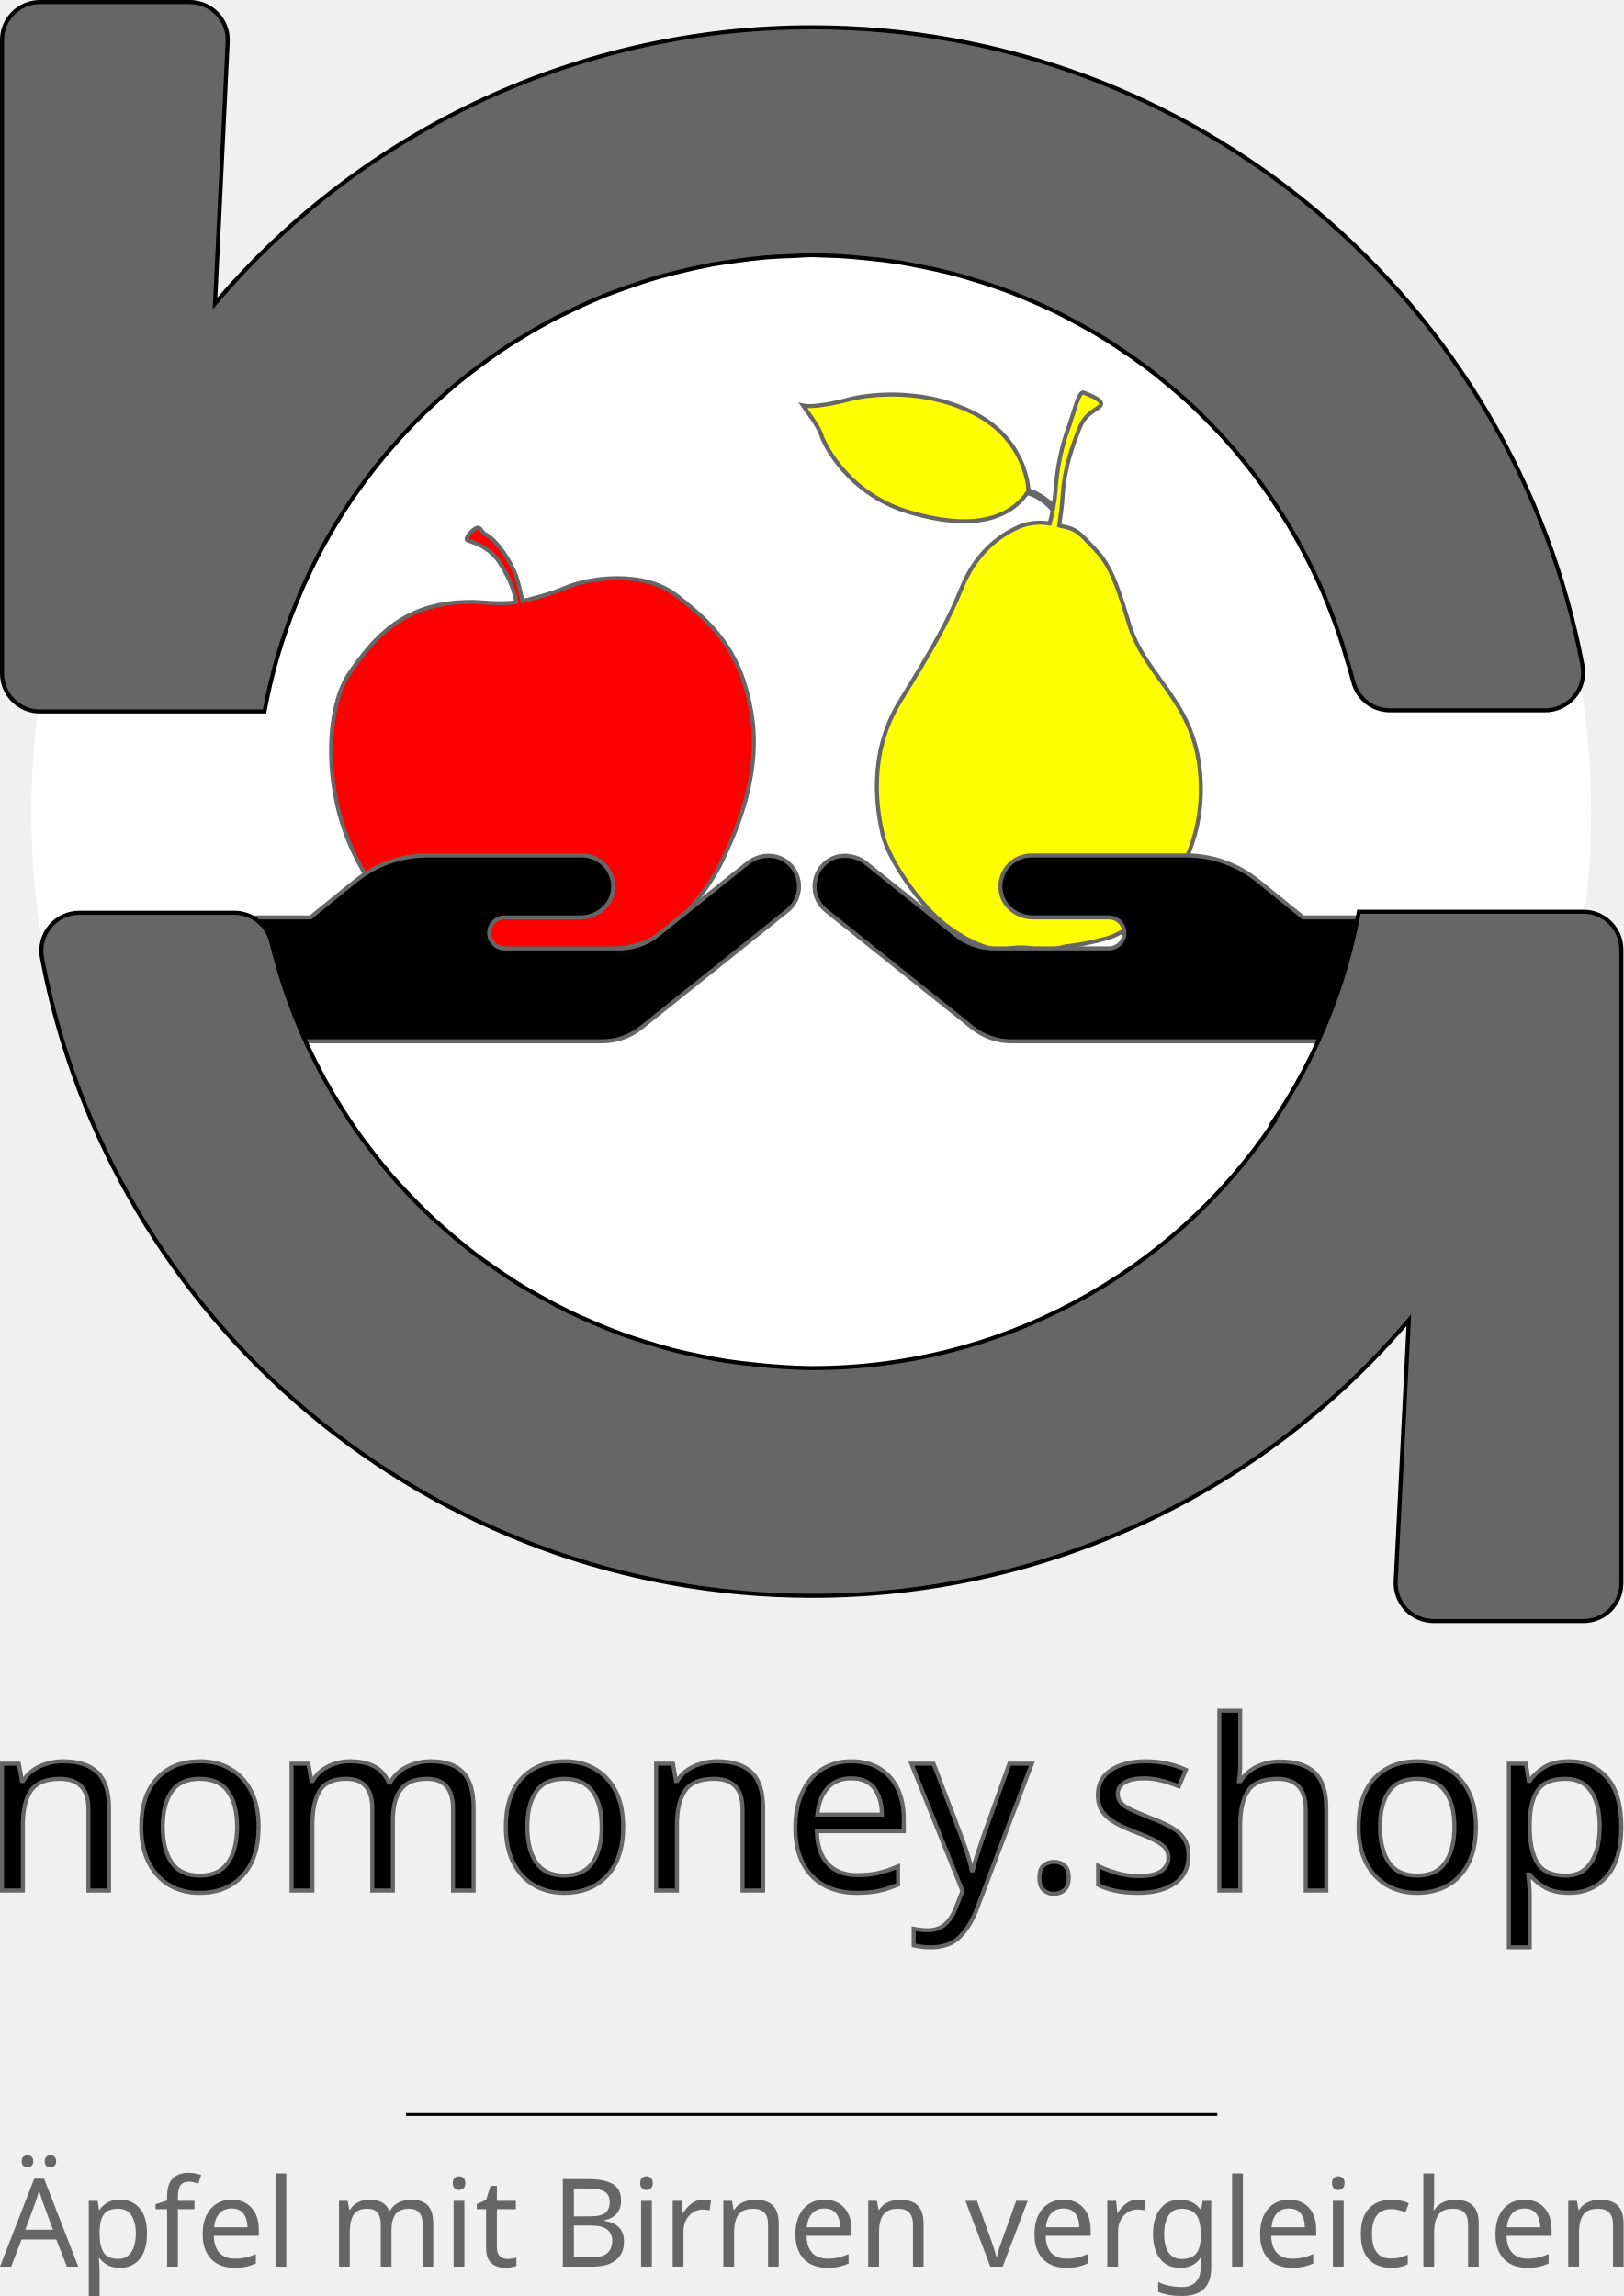
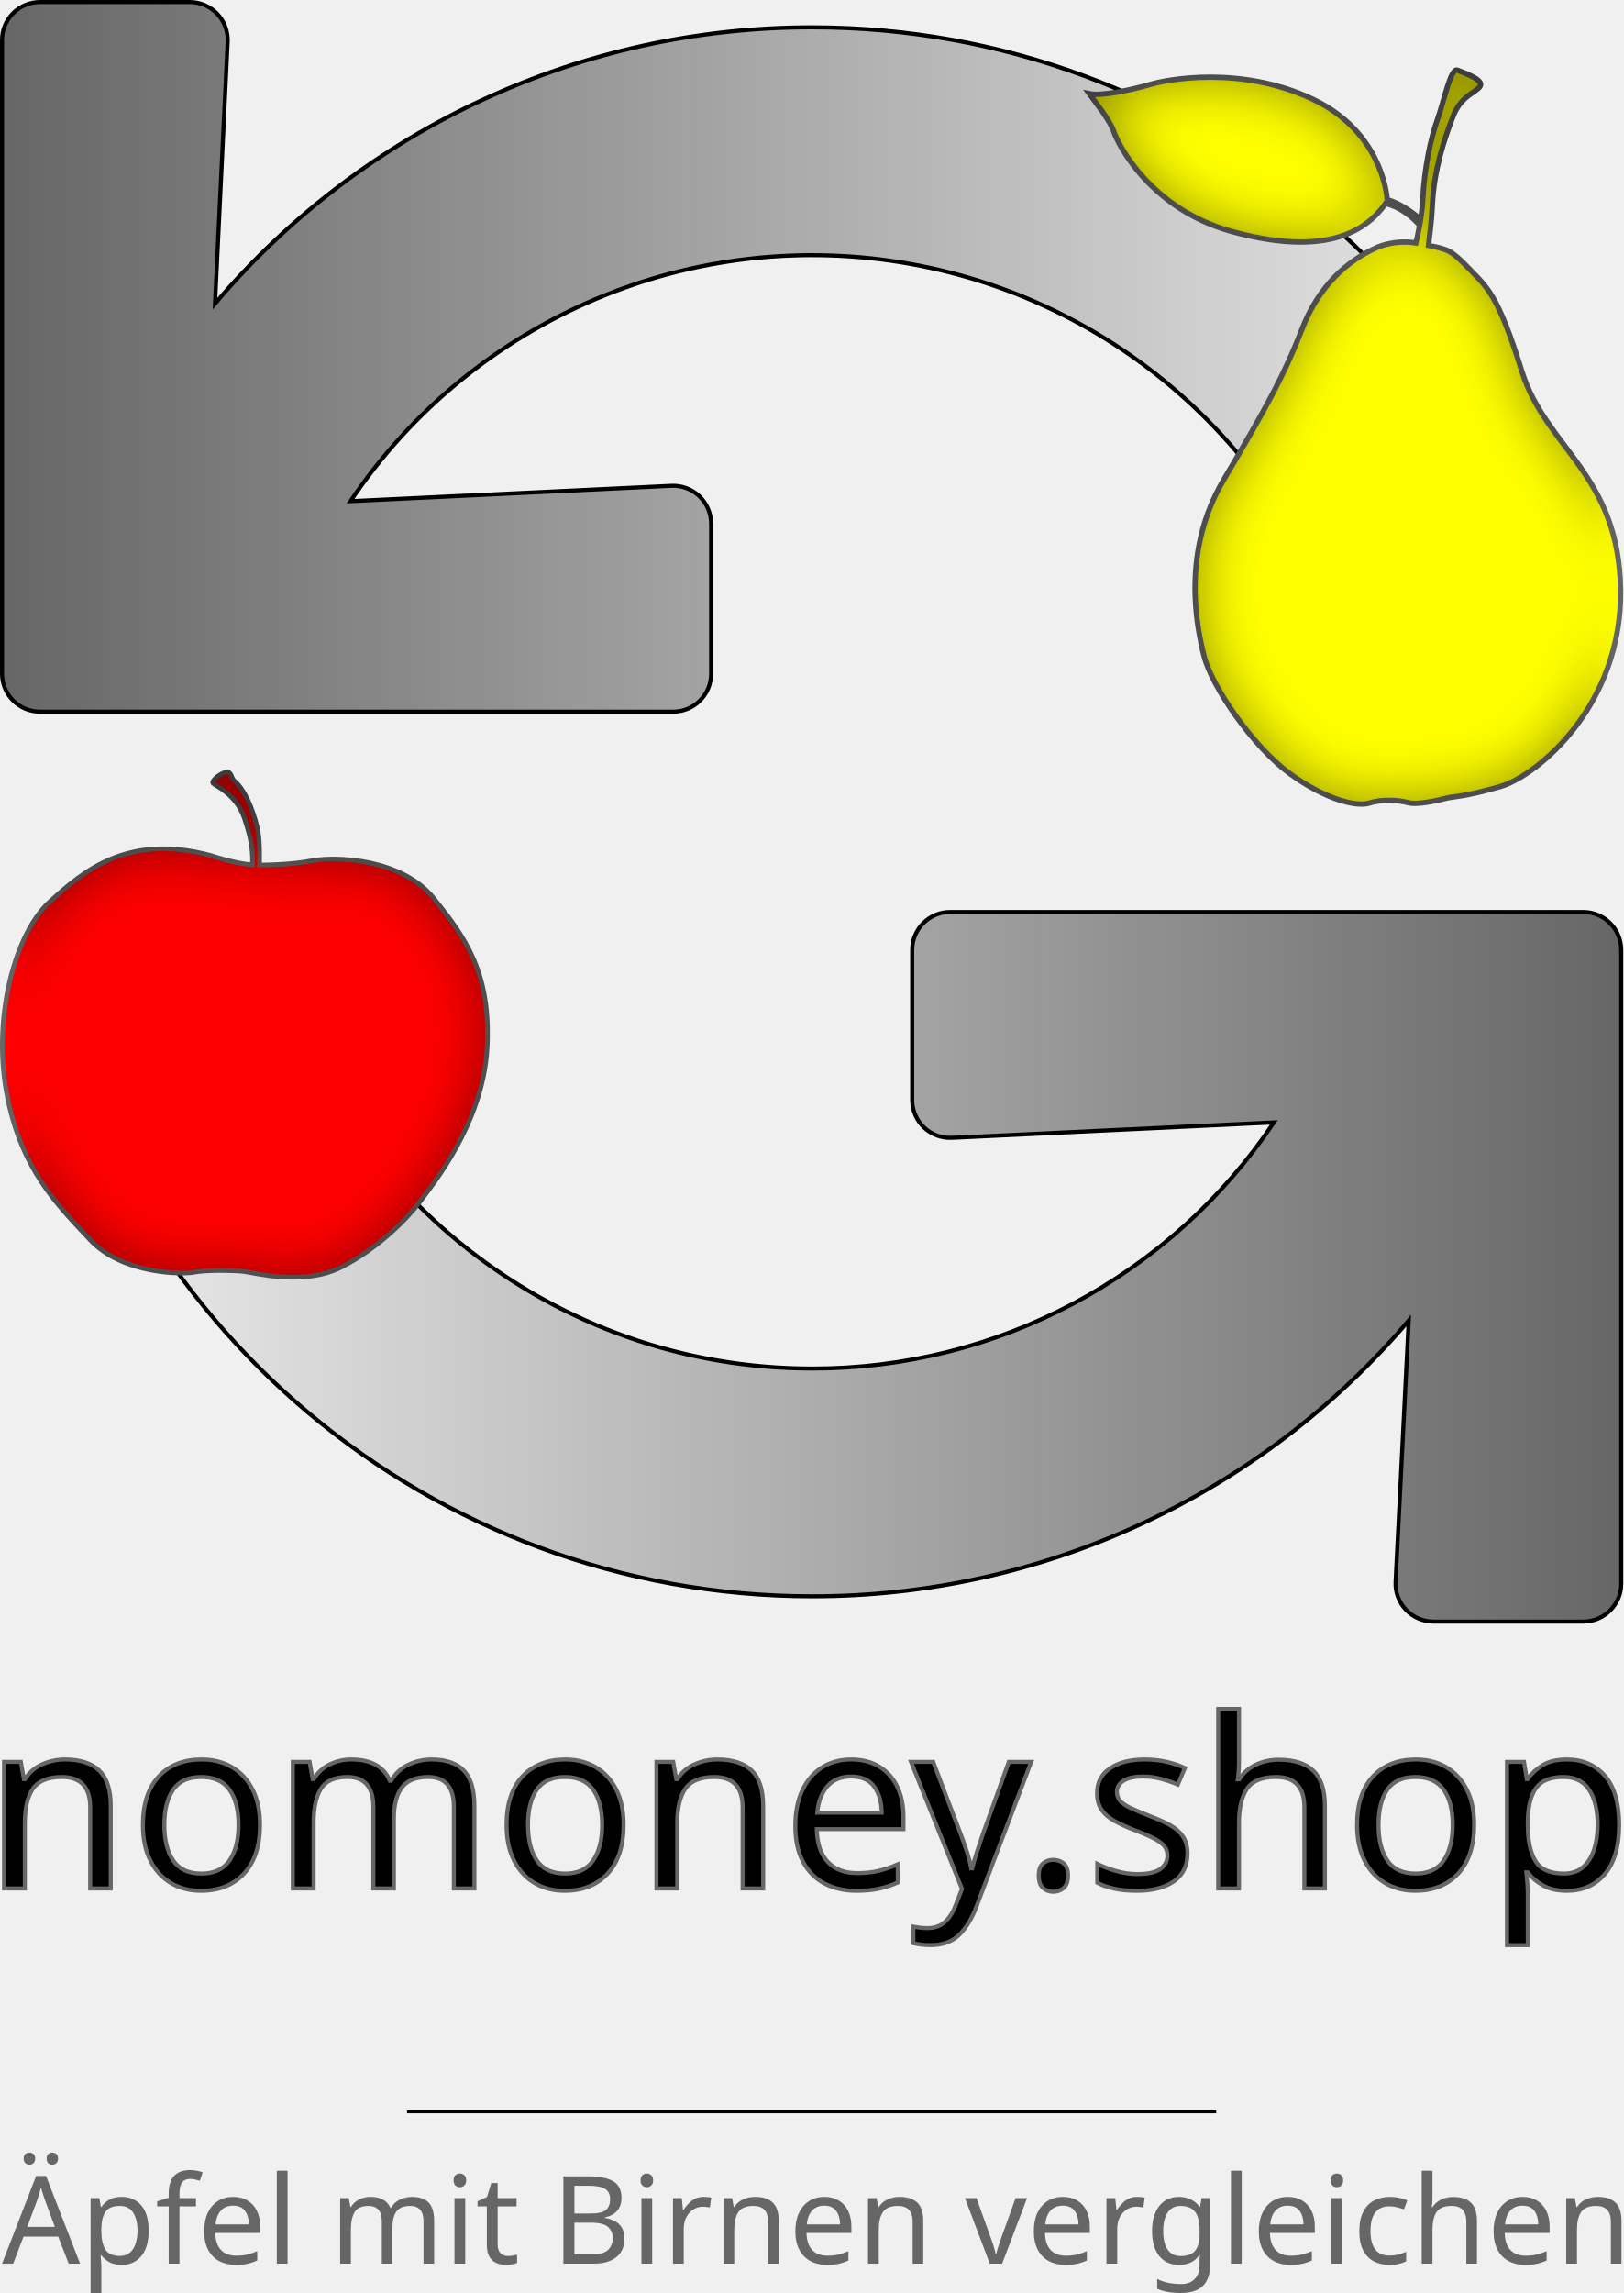
- <svg xmlns="http://www.w3.org/2000/svg" width="2001.101" height="2830.669" viewBox="0 0 529.458 748.948" version="1.1" id="svg8">
-   <defs id="defs2" />
-   <g id="layer1" transform="translate(0.145693,232.3124)" style="display:none" />
-   <g id="layer4" transform="translate(0.145693,0.145707)" style="display:inline">
-     <circle style="display:inline;opacity:1;fill:#ffffff;fill-opacity:1;fill-rule:nonzero;stroke:none;stroke-width:1.274;stroke-miterlimit:4;stroke-dasharray:none;stroke-opacity:1" id="path3652" cx="264.424" cy="264.857" r="254.351" />
+ <svg xmlns="http://www.w3.org/2000/svg" xmlns:xlink="http://www.w3.org/1999/xlink" id="svg8" version="1.1" viewBox="0 0 530.781 749.609" height="2833.169" width="2006.101">
+   <defs id="defs2">
+     <linearGradient id="linearGradient913">
+       <stop style="stop-color:#666666;stop-opacity:0;" offset="0" id="stop911" />
+       <stop style="stop-color:#666666;stop-opacity:1;" offset="1" id="stop909" />
+     </linearGradient>
+     <linearGradient id="linearGradient897">
+       <stop style="stop-color:#666666;stop-opacity:1;" offset="0" id="stop893" />
+       <stop style="stop-color:#666666;stop-opacity:0;" offset="1" id="stop895" />
+     </linearGradient>
+     <linearGradient id="linearGradient877">
+       <stop style="stop-color:#ffffff;stop-opacity:1;" offset="0" id="stop873" />
+       <stop style="stop-color:#ffffff;stop-opacity:0;" offset="1" id="stop875" />
+     </linearGradient>
+     <linearGradient id="linearGradient876">
+       <stop id="stop872" offset="0" style="stop-color:#ffffff;stop-opacity:1;" />
+       <stop id="stop874" offset="1" style="stop-color:#ffffff;stop-opacity:0;" />
+     </linearGradient>
+     <radialGradient gradientTransform="matrix(1,-7.7618855e-6,-7.2182648e-8,1,-0.050978,-0.08284467)" gradientUnits="userSpaceOnUse" r="181.499" fy="264.446" fx="265.315" cy="264.446" cx="265.315" id="radialGradient878" xlink:href="#linearGradient876" />
+     <linearGradient xlink:href="#linearGradient897" id="linearGradient899" x1="-0.661" y1="116" x2="517.62" y2="116" gradientUnits="userSpaceOnUse" />
+     <linearGradient xlink:href="#linearGradient913" id="linearGradient907" x1="12.179" y1="413.468" x2="530.12" y2="413.468" gradientUnits="userSpaceOnUse" />
+     <filter style="color-interpolation-filters:sRGB" id="filter875">
+       <feMorphology radius="4" in="SourceGraphic" result="result0" id="feMorphology869" />
+       <feGaussianBlur in="result0" stdDeviation="8" result="result91" id="feGaussianBlur871" />
+       <feComposite operator="in" in="SourceGraphic" in2="result91" id="feComposite873" />
+     </filter>
+     <filter style="color-interpolation-filters:sRGB" id="filter883">
+       <feMorphology radius="4" in="SourceGraphic" result="result0" id="feMorphology877" />
+       <feGaussianBlur in="result0" stdDeviation="8" result="result91" id="feGaussianBlur879" />
+       <feComposite operator="in" in="SourceGraphic" in2="result91" id="feComposite881" />
+     </filter>
+     <filter style="color-interpolation-filters:sRGB" id="filter1591">
+       <feFlood flood-opacity="0.498" flood-color="rgb(0,0,0)" result="flood" id="feFlood1581" />
+       <feComposite in="flood" in2="SourceGraphic" operator="out" result="composite1" id="feComposite1583" />
+       <feGaussianBlur in="composite1" stdDeviation="9.986" result="blur" id="feGaussianBlur1585" />
+       <feOffset dx="0" dy="0" result="offset" id="feOffset1587" />
+       <feComposite in="offset" in2="SourceGraphic" operator="atop" result="composite2" id="feComposite1589" />
+     </filter>
+     <filter style="color-interpolation-filters:sRGB" id="filter1603">
+       <feFlood flood-opacity="0.498" flood-color="rgb(0,0,0)" result="flood" id="feFlood1593" />
+       <feComposite in="flood" in2="SourceGraphic" operator="out" result="composite1" id="feComposite1595" />
+       <feGaussianBlur in="composite1" stdDeviation="10" result="blur" id="feGaussianBlur1597" />
+       <feOffset dx="0" dy="0" result="offset" id="feOffset1599" />
+       <feComposite in="offset" in2="SourceGraphic" operator="atop" result="composite2" id="feComposite1601" />
+     </filter>
+     <filter style="color-interpolation-filters:sRGB;" id="filter1309">
+       <feFlood flood-opacity="0.498" flood-color="rgb(0,0,0)" result="flood" id="feFlood1299" />
+       <feComposite in="flood" in2="SourceGraphic" operator="out" result="composite1" id="feComposite1301" />
+       <feGaussianBlur in="composite1" stdDeviation="10" result="blur" id="feGaussianBlur1303" />
+       <feOffset dx="0" dy="0" result="offset" id="feOffset1305" />
+       <feComposite in="offset" in2="SourceGraphic" operator="atop" result="composite2" id="feComposite1307" />
+     </filter>
+     <filter style="color-interpolation-filters:sRGB;" id="filter1321">
+       <feFlood flood-opacity="0.498" flood-color="rgb(0,0,0)" result="flood" id="feFlood1311" />
+       <feComposite in="flood" in2="SourceGraphic" operator="out" result="composite1" id="feComposite1313" />
+       <feGaussianBlur in="composite1" stdDeviation="10" result="blur" id="feGaussianBlur1315" />
+       <feOffset dx="0" dy="0" result="offset" id="feOffset1317" />
+       <feComposite in="offset" in2="SourceGraphic" operator="atop" result="composite2" id="feComposite1319" />
+     </filter>
+   </defs>
+   <g id="layer10" style="display:inline" transform="translate(0.6614583,0.6614583)">
+     <text xml:space="preserve" style="font-style:normal;font-weight:normal;font-size:77.21px;line-height:1.25;font-family:sans-serif;letter-spacing:0px;word-spacing:0px;display:inline;fill:#000000;fill-opacity:1;stroke:#666666;stroke-width:1.323;stroke-miterlimit:4;stroke-dasharray:none" x="-5.901" y="616.688" id="text2541-8">
+       <tspan id="tspan2539-0" x="-5.901" y="616.688" style="font-style:normal;font-variant:normal;font-weight:normal;font-stretch:normal;font-family:'Noto Sans';-inkscape-font-specification:'Noto Sans';fill:#000000;stroke:#666666;stroke-width:1.323;stroke-miterlimit:4;stroke-dasharray:none" dy="0 0 0 0 0 0 0 0 22.975">nomoney.shop</tspan>
+     </text>
  </g>
-   <g id="layer3" transform="translate(0.145693,0.145707)" style="display:inline">
-     <path style="fill:#ffff00;stroke:#666666;stroke-width:1.323;stroke-miterlimit:4;stroke-dasharray:none" d="m 277.047,130.07 c 3.912,-1.082 22.355,-4.406 40.152,4.392 16.464,8.141 17.956,23.106 18.089,25.303 3.343,0.96 6.651,3.644 8.193,5.027 0.296,-1.701 0.527,-3.432 0.637,-5.086 0.492,-7.379 2.142,-14.778 3.985,-19.664 1.842,-4.888 3.494,-12.829 5.191,-12.121 1.697,0.705 6.678,2.516 5.518,4.133 -1.155,1.617 -4.735,2.175 -6.828,7.324 -2.093,5.148 -4.982,12.979 -5.54,22.036 -0.251,4.064 -0.82,7.388 -1.133,9.871 4.895,1.099 5.618,1.28 9.808,5.768 4.672,4.998 7.183,6.628 12.825,25.871 5.636,19.241 23.686,26.036 23.562,54.746 -0.12,28.711 -21.48,45.748 -30.642,48.255 -9.163,2.51 -11.91,2.265 -13.743,2.72 -1.833,0.455 -7.103,1.588 -9.386,0.887 -2.289,-0.705 -6.632,-0.961 -9.613,-0.045 -2.981,0.915 -10.75,-0.974 -19.644,-7.726 -8.898,-6.755 -18.902,-21.846 -20.699,-29.497 -1.801,-7.647 -5.154,-26.185 5.678,-43.733 10.827,-17.552 15.671,-26.094 20.066,-36.958 4.394,-10.863 11.741,-16.85 18.62,-19.831 0,0 4.112,-2.107 10.067,-1.125 0.351,-1.346 0.696,-2.83 1.002,-4.37 -3.344,-3.878 -6.624,-5.141 -8.394,-5.54 -6.338,8.894 -18.602,12.049 -38.305,6.25 -20.195,-5.939 -27.933,-22.367 -28.797,-25.203 -0.865,-2.84 -4.445,-7.414 -5.974,-9.622 3.293,0.764 11.39,-0.978 15.307,-2.064" id="path865" />
-     <path style="fill:#ff0000;stroke:#666666;stroke-width:1.323;stroke-miterlimit:4;stroke-dasharray:none" d="m 113.996,219.251 c 7.487,-10.654 17.496,-24.038 42.04,-22.969 0,0 7.212,0.767 12.2,0.031 -0.893,-5.738 -3.964,-10.545 -5.12,-12.518 -3.739,-6.196 -10.168,-7.268 -10.871,-7.744 -0.733,-0.492 1.041,-2.841 2.642,-3.787 1.599,-0.949 1.885,0.863 2.935,1.677 4.354,2.086 8.563,9.381 9.998,12.903 1.167,2.863 1.853,6.574 2.443,9.068 2.629,-0.598 9.158,-2.193 14.245,-4.418 6.516,-2.853 24.983,-6.162 36.285,2.831 11.305,8.99 20.776,17.406 24.234,38.65 3.46,21.237 -6.947,41.601 -9.205,46.705 -2.256,5.099 -8.574,15.526 -17.915,23.187 -9.34,7.657 -23.888,6.88 -27.006,7.24 -3.115,0.355 -10.703,1.954 -13.633,3.271 -2.929,1.315 -19.776,5.085 -30.948,-2.561 -11.169,-7.652 -23.739,-15.279 -32.446,-35.841 -8.714,-20.562 -7.361,-45.07 0.122,-55.725" id="path867" />
-     <path id="path985" d="m 257.063,281.457 c -3.726,-3.378 -9.536,-3.157 -13.451,0 l -29.175,23.334 c -3.568,2.873 -8.02,4.42 -12.63,4.42 h -37.353 c -2.779,0 -5.052,-2.273 -5.052,-5.052 0,-2.779 2.273,-5.052 5.052,-5.052 h 24.723 c 5.02,0 9.693,-3.442 10.514,-8.399 1.042,-6.315 -3.821,-11.809 -9.978,-11.809 h -50.519 c -8.525,0 -16.766,2.936 -23.397,8.304 l -14.682,11.904 H 83.624 c -2.779,0 -5.052,2.273 -5.052,5.052 v 30.312 c 0,2.779 2.273,5.052 5.052,5.052 H 196.282 c 4.578,0 9.03,-1.547 12.63,-4.42 l 47.741,-38.205 c 4.799,-3.821 5.178,-11.146 0.41,-15.44 z" style="fill:currentColor;stroke:#666666;stroke-width:1.323;stroke-miterlimit:4;stroke-dasharray:none" />
-     <path id="path985-3" d="m 268.897,281.457 c 3.726,-3.378 9.536,-3.157 13.451,0 l 29.175,23.334 c 3.568,2.873 8.02,4.42 12.63,4.42 h 37.353 c 2.779,0 5.052,-2.273 5.052,-5.052 0,-2.779 -2.273,-5.052 -5.052,-5.052 h -24.723 c -5.02,0 -9.693,-3.442 -10.514,-8.399 -1.042,-6.315 3.821,-11.809 9.978,-11.809 h 50.519 c 8.525,0 16.766,2.936 23.397,8.304 l 14.682,11.904 h 17.492 c 2.779,0 5.052,2.273 5.052,5.052 v 30.312 c 0,2.779 -2.273,5.052 -5.052,5.052 H 329.678 c -4.578,0 -9.03,-1.547 -12.63,-4.42 l -47.741,-38.205 c -4.799,-3.821 -5.178,-11.146 -0.41,-15.44 z" style="fill:currentColor;stroke:#666666;stroke-width:1.323;stroke-miterlimit:4;stroke-dasharray:none" />
+   <g id="layer11" style="display:inline" transform="translate(0.6614583,0.6614583)">
+     <text xml:space="preserve" style="font-style:normal;font-weight:normal;font-size:39.983px;line-height:1.25;font-family:sans-serif;letter-spacing:0px;word-spacing:0px;display:inline;fill:#666666;fill-opacity:1;stroke:none;stroke-width:1" x="5.958378e-08" y="739.352" id="text2243">
+       <tspan id="tspan2241" x="5.958378e-08" y="739.352" style="font-style:normal;font-variant:normal;font-weight:normal;font-stretch:normal;font-family:'Noto Sans';-inkscape-font-specification:'Noto Sans';fill:#666666;stroke-width:1">Äpfel mit Birnen vergleichen</tspan>
+     </text>
+     <path style="fill:#000000;fill-rule:evenodd;stroke:#000000;stroke-width:0.935;stroke-linecap:butt;stroke-linejoin:miter;stroke-miterlimit:4;stroke-dasharray:none;stroke-opacity:1" d="M 132.437,689.731 H 397.021" id="path2323" />
  </g>
-   <g id="layer2" transform="translate(0.145693,0.145707)" style="display:inline">
-     <g id="g1045" transform="matrix(-0.5955845,0,0,0.5955845,843.8144,370.4067)" style="fill:#666666;stroke:#000000;stroke-width:2.221;stroke-miterlimit:4;stroke-dasharray:none">
-       <path style="fill:#666666;stroke:#000000;stroke-width:8.395;stroke-miterlimit:4;stroke-dasharray:none" d="m 2298.525,-496.488 a 78.551,78.551 0 0 0 -78.418,82.283 l 26.184,541.803 A 1617.884,1617.884 0 0 0 1010.293,-444.121 c -792.708,0 -1452.665,568.97 -1594.188,1321.094 a 78.551,78.551 0 0 0 77.242,92.82 h 321.076 a 78.551,78.551 0 0 0 76.391,-60.615 1151.489,1151.489 0 0 1 16.908,-57.402 1151.835,1151.835 0 0 1 5.914,-20.082 1151.489,1151.489 0 0 1 32.242,-88.33 1151.835,1151.835 0 0 1 7.977,-19.602 1151.489,1151.489 0 0 1 40.662,-84.178 1151.835,1151.835 0 0 1 10.236,-19.355 1151.489,1151.489 0 0 1 48.305,-78.787 1151.835,1151.835 0 0 1 12.809,-19.279 1151.489,1151.489 0 0 1 55.014,-72.363 1151.835,1151.835 0 0 1 15.729,-19.195 1151.489,1151.489 0 0 1 60.586,-65.035 1151.835,1151.835 0 0 1 19.133,-19.094 1151.489,1151.489 0 0 1 64.898,-57.012 1151.835,1151.835 0 0 1 23.002,-18.768 1151.489,1151.489 0 0 1 67.891,-48.549 1151.835,1151.835 0 0 1 27.318,-18.066 1151.489,1151.489 0 0 1 69.492,-39.863 1151.835,1151.835 0 0 1 32.098,-16.889 1151.489,1151.489 0 0 1 69.699,-31.191 1151.835,1151.835 0 0 1 37.203,-15.049 1151.489,1151.489 0 0 1 68.621,-22.801 1151.835,1151.835 0 0 1 42.518,-12.426 1151.489,1151.489 0 0 1 66.33,-14.887 1151.835,1151.835 0 0 1 47.877,-8.93 1151.489,1151.489 0 0 1 62.947,-7.641 1151.835,1151.835 0 0 1 58.977,-4.986 1151.489,1151.489 0 0 1 30.457,-1.078 1151.835,1151.835 0 0 1 25.75,-0.912 1151.835,1151.835 0 0 1 38.258,1.914 1151.489,1151.489 0 0 1 54.93,2.748 1151.835,1151.835 0 0 1 63.02,7.32 1151.489,1151.489 0 0 1 49.279,7.449 1151.835,1151.835 0 0 1 67.068,14.693 1151.489,1151.489 0 0 1 43.184,11.025 1151.835,1151.835 0 0 1 70.309,22.961 1151.489,1151.489 0 0 1 36.895,13.467 1151.835,1151.835 0 0 1 72.5,32 1151.489,1151.489 0 0 1 30.617,14.789 1151.835,1151.835 0 0 1 73.469,41.643 1151.489,1151.489 0 0 1 24.588,15.074 1151.835,1151.835 0 0 1 73.125,51.729 1151.489,1151.489 0 0 1 18.91,14.375 1151.835,1151.835 0 0 1 71.295,61.982 1151.489,1151.489 0 0 1 13.875,12.926 1151.835,1151.835 0 0 1 67.967,72.209 1151.489,1151.489 0 0 1 9.451,10.758 1151.835,1151.835 0 0 1 63.141,82.178 1151.489,1151.489 0 0 1 9.662,13.51 1151.835,1151.835 0 0 1 180.975,439.906 h 464.684 a 78.551,78.551 0 0 0 78.551,-78.551 V -417.938 a 78.551,78.551 0 0 0 -78.551,-78.551 z M -585.793,1386.57 a 78.551,78.551 0 0 0 -78.551,78.551 v 1311.34 a 78.551,78.551 0 0 0 78.551,78.551 h 309.949 a 78.551,78.551 0 0 0 78.551,-82.477 l -27.166,-540.496 A 1617.95,1617.95 0 0 0 1010.293,2802.644 c 792.774,0 1452.732,-568.968 1594.254,-1321.092 a 78.551,78.551 0 0 0 -77.242,-92.822 h -321.076 a 78.551,78.551 0 0 0 -76.391,60.615 1151.162,1151.162 0 0 1 -0.678,2.305 1151.835,1151.835 0 0 1 -30.908,105.109 1151.162,1151.162 0 0 1 -2.955,8.094 1151.835,1151.835 0 0 1 -39.387,96.92 1151.162,1151.162 0 0 1 -5.951,12.318 1151.835,1151.835 0 0 1 -46.471,87.969 1151.162,1151.162 0 0 1 -9.879,16.111 1151.835,1151.835 0 0 1 -52.123,78.523 1151.162,1151.162 0 0 1 -14.617,19.23 1151.835,1151.835 0 0 1 -56.363,68.848 1151.162,1151.162 0 0 1 -20.086,21.561 1151.835,1151.835 0 0 1 -59.18,59.107 1151.162,1151.162 0 0 1 -26.139,22.961 1151.835,1151.835 0 0 1 -60.688,49.561 1151.162,1151.162 0 0 1 -32.553,23.277 1151.835,1151.835 0 0 1 -60.99,40.379 1151.162,1151.162 0 0 1 -39.184,22.477 1151.835,1151.835 0 0 1 -60.221,31.717 1151.162,1151.162 0 0 1 -45.744,20.473 1151.835,1151.835 0 0 1 -58.557,23.715 1151.162,1151.162 0 0 1 -52.057,17.297 1151.835,1151.835 0 0 1 -56.195,16.451 1151.162,1151.162 0 0 1 -57.869,12.988 1151.835,1151.835 0 0 1 -53.254,9.955 1151.162,1151.162 0 0 1 -63.06,7.654 1151.835,1151.835 0 0 1 -55.213,4.693 1151.162,1151.162 0 0 1 -59.225,2.301 1149.525,1149.525 0 0 1 -955.701,-509.269 l 2.295,0.109 A 1151.835,1151.835 0 0 1 -121.08,1386.57 Z" transform="matrix(0.2645833,0,0,0.2645833,704.941,-489.6929)" id="path1030" />
+   <g transform="translate(0.6614583,0.6614583)" style="display:inline" id="g861">
+     <g id="g859" style="display:inline;fill:#666666;stroke:#000000">
+       <path id="path855" d="m 73.783,12.999 -4.136,85.592 A 255.588,255.588 0 0 1 264.905,8.273 c 125.229,0 229.487,89.884 251.844,208.702 a 12.409,12.409 0 0 1 -12.202,14.664 h -50.723 a 12.409,12.409 0 0 1 -12.068,-9.576 181.908,181.908 0 0 0 -327.809,-58.882 l 104.92,-5.026 a 12.409,12.409 0 0 1 12.999,12.409 v 49.027 a 12.409,12.409 0 0 1 -12.409,12.409 H 12.409 A 12.409,12.409 0 0 1 0,219.591 V 12.409 A 12.409,12.409 0 0 1 12.409,0 h 48.985 a 12.409,12.409 0 0 1 12.388,12.999 z" style="display:inline;fill:url(#linearGradient899);fill-opacity:1;stroke:#000000;stroke-width:1.323;stroke-miterlimit:4;stroke-dasharray:none" />
+       <path id="path857" d="m 264.905,446.73 a 181.598,181.598 0 0 0 150.978,-80.453 l -105.271,5.036 a 12.409,12.409 0 0 1 -12.999,-12.409 v -49.016 a 12.409,12.409 0 0 1 12.409,-12.409 h 207.026 a 12.409,12.409 0 0 1 12.409,12.409 v 207.161 a 12.409,12.409 0 0 1 -12.409,12.409 h -48.965 a 12.409,12.409 0 0 1 -12.409,-13.03 l 4.292,-85.385 a 255.598,255.598 0 0 1 -195.062,90.142 c -125.24,0 -229.497,-89.884 -251.855,-208.702 a 12.409,12.409 0 0 1 12.202,-14.664 h 50.722 a 12.409,12.409 0 0 1 12.068,9.576 181.856,181.856 0 0 0 176.862,139.334 z" style="display:inline;fill:url(#linearGradient907);fill-opacity:1;fill-rule:nonzero;stroke:#000000;stroke-width:1.323;stroke-miterlimit:4;stroke-dasharray:none;stroke-opacity:1" />
    </g>
-     <text xml:space="preserve" style="font-style:normal;font-weight:normal;font-size:77.21px;line-height:1.25;font-family:sans-serif;letter-spacing:0px;word-spacing:0px;display:inline;fill:#000000;fill-opacity:1;stroke:#666666;stroke-width:1.323;stroke-miterlimit:4;stroke-dasharray:none" x="-6.047" y="616.542" id="text2541-8">
-       <tspan id="tspan2539-0" x="-6.047" y="616.542" style="font-style:normal;font-variant:normal;font-weight:normal;font-stretch:normal;font-family:'Noto Sans';-inkscape-font-specification:'Noto Sans';fill:#000000;stroke:#666666;stroke-width:1.323;stroke-miterlimit:4;stroke-dasharray:none" dy="0 0 0 0 0 0 0 0 22.975">nomoney.shop</tspan>
-     </text>
-     <text xml:space="preserve" style="font-style:normal;font-weight:normal;font-size:39.983px;line-height:1.25;font-family:sans-serif;letter-spacing:0px;word-spacing:0px;display:inline;fill:#666666;fill-opacity:1;stroke:none;stroke-width:1" x="-0.146" y="739.206" id="text2243">
-       <tspan id="tspan2241" x="-0.146" y="739.206" style="font-style:normal;font-variant:normal;font-weight:normal;font-stretch:normal;font-family:'Noto Sans';-inkscape-font-specification:'Noto Sans';fill:#666666;stroke-width:1">Äpfel mit Birnen vergleichen</tspan>
-     </text>
-     <path style="fill:#000000;fill-rule:evenodd;stroke:#000000;stroke-width:0.935;stroke-linecap:butt;stroke-linejoin:miter;stroke-miterlimit:4;stroke-dasharray:none;stroke-opacity:1" d="M 132.292,689.585 H 396.875" id="path2323" />
+   </g>
+   <g style="display:none" transform="translate(0.8071513,232.9738)" id="layer1" />
+   <g style="display:inline" transform="translate(0.8071513,0.8071653)" id="layer4" />
+   <g style="display:none" id="layer6" transform="translate(0.6614583,0.6614583)">
+     <g style="display:inline;fill:#666666;stroke:#000000;stroke-width:2.221;stroke-miterlimit:4;stroke-dasharray:none" transform="matrix(-0.5955845,0,0,0.5955845,843.9601,370.5525)" id="g1045">
+       <path id="path1030" transform="matrix(0.2645833,0,0,0.2645833,704.941,-489.6929)" d="m 2298.525,-496.488 a 78.551,78.551 0 0 0 -78.418,82.283 l 26.184,541.803 A 1617.884,1617.884 0 0 0 1010.293,-444.121 c -792.708,0 -1452.665,568.97 -1594.188,1321.094 a 78.551,78.551 0 0 0 77.242,92.82 h 321.076 a 78.551,78.551 0 0 0 76.391,-60.615 1151.489,1151.489 0 0 1 16.908,-57.402 1151.835,1151.835 0 0 1 5.914,-20.082 1151.489,1151.489 0 0 1 32.242,-88.33 1151.835,1151.835 0 0 1 7.977,-19.602 1151.489,1151.489 0 0 1 40.662,-84.178 1151.835,1151.835 0 0 1 10.236,-19.355 1151.489,1151.489 0 0 1 48.305,-78.787 1151.835,1151.835 0 0 1 12.809,-19.279 1151.489,1151.489 0 0 1 55.014,-72.363 1151.835,1151.835 0 0 1 15.729,-19.195 1151.489,1151.489 0 0 1 60.586,-65.035 1151.835,1151.835 0 0 1 19.133,-19.094 1151.489,1151.489 0 0 1 64.898,-57.012 1151.835,1151.835 0 0 1 23.002,-18.768 1151.489,1151.489 0 0 1 67.891,-48.549 1151.835,1151.835 0 0 1 27.318,-18.066 1151.489,1151.489 0 0 1 69.492,-39.863 1151.835,1151.835 0 0 1 32.098,-16.889 1151.489,1151.489 0 0 1 69.699,-31.191 1151.835,1151.835 0 0 1 37.203,-15.049 1151.489,1151.489 0 0 1 68.621,-22.801 1151.835,1151.835 0 0 1 42.518,-12.426 1151.489,1151.489 0 0 1 66.33,-14.887 1151.835,1151.835 0 0 1 47.877,-8.93 1151.489,1151.489 0 0 1 62.947,-7.641 1151.835,1151.835 0 0 1 58.977,-4.986 1151.489,1151.489 0 0 1 30.457,-1.078 1151.835,1151.835 0 0 1 25.75,-0.912 1151.835,1151.835 0 0 1 38.258,1.914 1151.489,1151.489 0 0 1 54.93,2.748 1151.835,1151.835 0 0 1 63.02,7.32 1151.489,1151.489 0 0 1 49.279,7.449 1151.835,1151.835 0 0 1 67.068,14.693 1151.489,1151.489 0 0 1 43.184,11.025 1151.835,1151.835 0 0 1 70.309,22.961 1151.489,1151.489 0 0 1 36.895,13.467 1151.835,1151.835 0 0 1 72.5,32 1151.489,1151.489 0 0 1 30.617,14.789 1151.835,1151.835 0 0 1 73.469,41.643 1151.489,1151.489 0 0 1 24.588,15.074 1151.835,1151.835 0 0 1 73.125,51.729 1151.489,1151.489 0 0 1 18.91,14.375 1151.835,1151.835 0 0 1 71.295,61.982 1151.489,1151.489 0 0 1 13.875,12.926 1151.835,1151.835 0 0 1 67.967,72.209 1151.489,1151.489 0 0 1 9.451,10.758 1151.835,1151.835 0 0 1 63.141,82.178 1151.489,1151.489 0 0 1 9.662,13.51 1151.835,1151.835 0 0 1 180.975,439.906 h 464.684 a 78.551,78.551 0 0 0 78.551,-78.551 V -417.938 a 78.551,78.551 0 0 0 -78.551,-78.551 z M -585.793,1386.57 a 78.551,78.551 0 0 0 -78.551,78.551 v 1311.34 a 78.551,78.551 0 0 0 78.551,78.551 h 309.949 a 78.551,78.551 0 0 0 78.551,-82.477 l -27.166,-540.496 A 1617.95,1617.95 0 0 0 1010.293,2802.644 c 792.774,0 1452.732,-568.968 1594.254,-1321.092 a 78.551,78.551 0 0 0 -77.242,-92.822 h -321.076 a 78.551,78.551 0 0 0 -76.391,60.615 1151.162,1151.162 0 0 1 -0.678,2.305 1151.835,1151.835 0 0 1 -30.908,105.109 1151.162,1151.162 0 0 1 -2.955,8.094 1151.835,1151.835 0 0 1 -39.387,96.92 1151.162,1151.162 0 0 1 -5.951,12.318 1151.835,1151.835 0 0 1 -46.471,87.969 1151.162,1151.162 0 0 1 -9.879,16.111 1151.835,1151.835 0 0 1 -52.123,78.523 1151.162,1151.162 0 0 1 -14.617,19.23 1151.835,1151.835 0 0 1 -56.363,68.848 1151.162,1151.162 0 0 1 -20.086,21.561 1151.835,1151.835 0 0 1 -59.18,59.107 1151.162,1151.162 0 0 1 -26.139,22.961 1151.835,1151.835 0 0 1 -60.688,49.561 1151.162,1151.162 0 0 1 -32.553,23.277 1151.835,1151.835 0 0 1 -60.99,40.379 1151.162,1151.162 0 0 1 -39.184,22.477 1151.835,1151.835 0 0 1 -60.221,31.717 1151.162,1151.162 0 0 1 -45.744,20.473 1151.835,1151.835 0 0 1 -58.557,23.715 1151.162,1151.162 0 0 1 -52.057,17.297 1151.835,1151.835 0 0 1 -56.195,16.451 1151.162,1151.162 0 0 1 -57.869,12.988 1151.835,1151.835 0 0 1 -53.254,9.955 1151.162,1151.162 0 0 1 -63.06,7.654 1151.835,1151.835 0 0 1 -55.213,4.693 1151.162,1151.162 0 0 1 -59.225,2.301 1149.525,1149.525 0 0 1 -955.701,-509.269 l 2.295,0.109 A 1151.835,1151.835 0 0 1 -121.08,1386.57 Z" style="fill:#666666;stroke:#000000;stroke-width:8.395;stroke-miterlimit:4;stroke-dasharray:none" />
+     </g>
+   </g>
+   <g transform="translate(0.6614583,0.6614583)" style="display:inline" id="g1351">
+     <path id="path1347" d="m 375.602,26.904 c 5.125,-1.516 29.323,-6.322 52.955,4.844 21.862,10.332 24.175,29.996 24.401,32.885 4.423,1.185 8.84,4.642 10.901,6.426 0.35,-2.246 0.614,-4.53 0.72,-6.71 0.475,-9.725 2.475,-19.502 4.787,-25.977 2.311,-6.477 4.299,-16.969 6.55,-16.076 2.25,0.888 8.849,3.156 7.359,5.311 -1.482,2.156 -6.183,2.973 -8.817,9.8 -2.635,6.825 -6.255,17.2 -6.778,29.136 -0.235,5.355 -0.907,9.744 -1.261,13.02 6.469,1.332 7.425,1.554 13.045,7.364 6.266,6.47 9.61,8.557 17.485,33.755 7.868,25.196 31.786,33.719 32.293,71.512 0.512,37.795 -27.207,60.72 -39.208,64.234 -12.003,3.518 -15.625,3.259 -18.026,3.901 -2.403,0.642 -9.312,2.256 -12.334,1.386 -3.029,-0.874 -8.753,-1.11 -12.655,0.165 -3.902,1.274 -14.173,-1.031 -26.039,-9.711 -11.871,-8.684 -25.391,-28.315 -27.935,-38.345 -2.549,-10.024 -7.395,-34.348 6.453,-57.699 13.842,-23.356 20.019,-34.714 25.551,-49.117 5.531,-14.402 15.062,-22.454 24.047,-26.538 0,0 5.364,-2.869 13.225,-1.716 0.431,-1.78 0.85,-3.741 1.217,-5.775 -4.493,-5.026 -8.839,-6.613 -11.178,-7.097 -8.135,11.855 -24.205,16.294 -50.276,9.122 -26.722,-7.347 -37.29,-28.79 -38.494,-32.503 -1.205,-3.718 -6.024,-9.655 -8.088,-12.526 4.352,0.929 14.971,-1.553 20.101,-3.074" style="display:inline;fill:#ffff00;stroke:#666666;stroke-width:1.742;stroke-miterlimit:4;stroke-dasharray:none;filter:url(#filter1309)" />
+     <path id="path1349" d="m 15.486,294.227 c 11.025,-10.05 25.551,-22.525 52.733,-15.218 0,0 7.875,2.653 13.635,3.072 0.43,-6.639 -1.807,-12.779 -2.609,-15.274 -2.638,-7.86 -9.561,-10.659 -10.229,-11.367 -0.697,-0.733 1.871,-2.918 3.897,-3.577 2.024,-0.663 1.894,1.435 2.865,2.606 4.349,3.417 7.24,12.623 7.967,16.919 0.592,3.493 0.436,7.814 0.474,10.749 3.089,-0.014 10.787,-0.172 17.03,-1.394 7.997,-1.568 29.473,-0.671 39.873,12.201 10.404,12.868 18.899,24.639 17.478,49.257 -1.419,24.611 -18.128,44.792 -21.923,49.938 -3.793,5.14 -13.454,15.227 -25.807,21.469 -12.352,6.237 -28.427,1.746 -32.003,1.372 -3.571,-0.379 -12.456,-0.48 -16.06,0.263 -3.603,0.741 -23.382,0.762 -33.971,-10.57 C 18.25,393.335 6.092,381.677 1.474,356.514 -3.15,331.349 4.465,304.279 15.486,294.227" style="display:inline;fill:#ff0000;stroke:#666666;stroke-width:1.516;stroke-miterlimit:4;stroke-dasharray:none;filter:url(#filter1321)" />
+   </g>
+   <g id="g889" style="display:none" transform="translate(0.6614583,0.6614583)">
+     <path style="display:inline;fill:#ffff00;stroke:#666666;stroke-width:1.742;stroke-miterlimit:4;stroke-dasharray:none" d="m 375.602,26.904 c 5.125,-1.516 29.323,-6.322 52.955,4.844 21.862,10.332 24.175,29.996 24.401,32.885 4.423,1.185 8.84,4.642 10.901,6.426 0.35,-2.246 0.614,-4.53 0.72,-6.71 0.475,-9.725 2.475,-19.502 4.787,-25.977 2.311,-6.477 4.299,-16.969 6.55,-16.076 2.25,0.888 8.849,3.156 7.359,5.311 -1.482,2.156 -6.183,2.973 -8.817,9.8 -2.635,6.825 -6.255,17.2 -6.778,29.136 -0.235,5.355 -0.907,9.744 -1.261,13.02 6.469,1.332 7.425,1.554 13.045,7.364 6.266,6.47 9.61,8.557 17.485,33.755 7.868,25.196 31.786,33.719 32.293,71.512 0.512,37.795 -27.207,60.72 -39.208,64.234 -12.003,3.518 -15.625,3.259 -18.026,3.901 -2.403,0.642 -9.312,2.256 -12.334,1.386 -3.029,-0.874 -8.753,-1.11 -12.655,0.165 -3.902,1.274 -14.173,-1.031 -26.039,-9.711 -11.871,-8.684 -25.391,-28.315 -27.935,-38.345 -2.549,-10.024 -7.395,-34.348 6.453,-57.699 13.842,-23.356 20.019,-34.714 25.551,-49.117 5.531,-14.402 15.062,-22.454 24.047,-26.538 0,0 5.364,-2.869 13.225,-1.716 0.431,-1.78 0.85,-3.741 1.217,-5.775 -4.493,-5.026 -8.839,-6.613 -11.178,-7.097 -8.135,11.855 -24.205,16.294 -50.276,9.122 -26.722,-7.347 -37.29,-28.79 -38.494,-32.503 -1.205,-3.718 -6.024,-9.655 -8.088,-12.526 4.352,0.929 14.971,-1.553 20.101,-3.074" id="path885" />
+     <path style="display:inline;fill:#ff0000;stroke:#666666;stroke-width:1.516;stroke-miterlimit:4;stroke-dasharray:none" d="m 15.486,294.227 c 11.025,-10.05 25.551,-22.525 52.733,-15.218 0,0 7.875,2.653 13.635,3.072 0.43,-6.639 -1.807,-12.779 -2.609,-15.274 -2.638,-7.86 -9.561,-10.659 -10.229,-11.367 -0.697,-0.733 1.871,-2.918 3.897,-3.577 2.024,-0.663 1.894,1.435 2.865,2.606 4.349,3.417 7.24,12.623 7.967,16.919 0.592,3.493 0.436,7.814 0.474,10.749 3.089,-0.014 10.787,-0.172 17.03,-1.394 7.997,-1.568 29.473,-0.671 39.873,12.201 10.404,12.868 18.899,24.639 17.478,49.257 -1.419,24.611 -18.128,44.792 -21.923,49.938 -3.793,5.14 -13.454,15.227 -25.807,21.469 -12.352,6.237 -28.427,1.746 -32.003,1.372 -3.571,-0.379 -12.456,-0.48 -16.06,0.263 -3.603,0.741 -23.382,0.762 -33.971,-10.57 C 18.25,393.335 6.092,381.677 1.474,356.514 -3.15,331.349 4.465,304.279 15.486,294.227" id="path887" />
  </g>
</svg>
